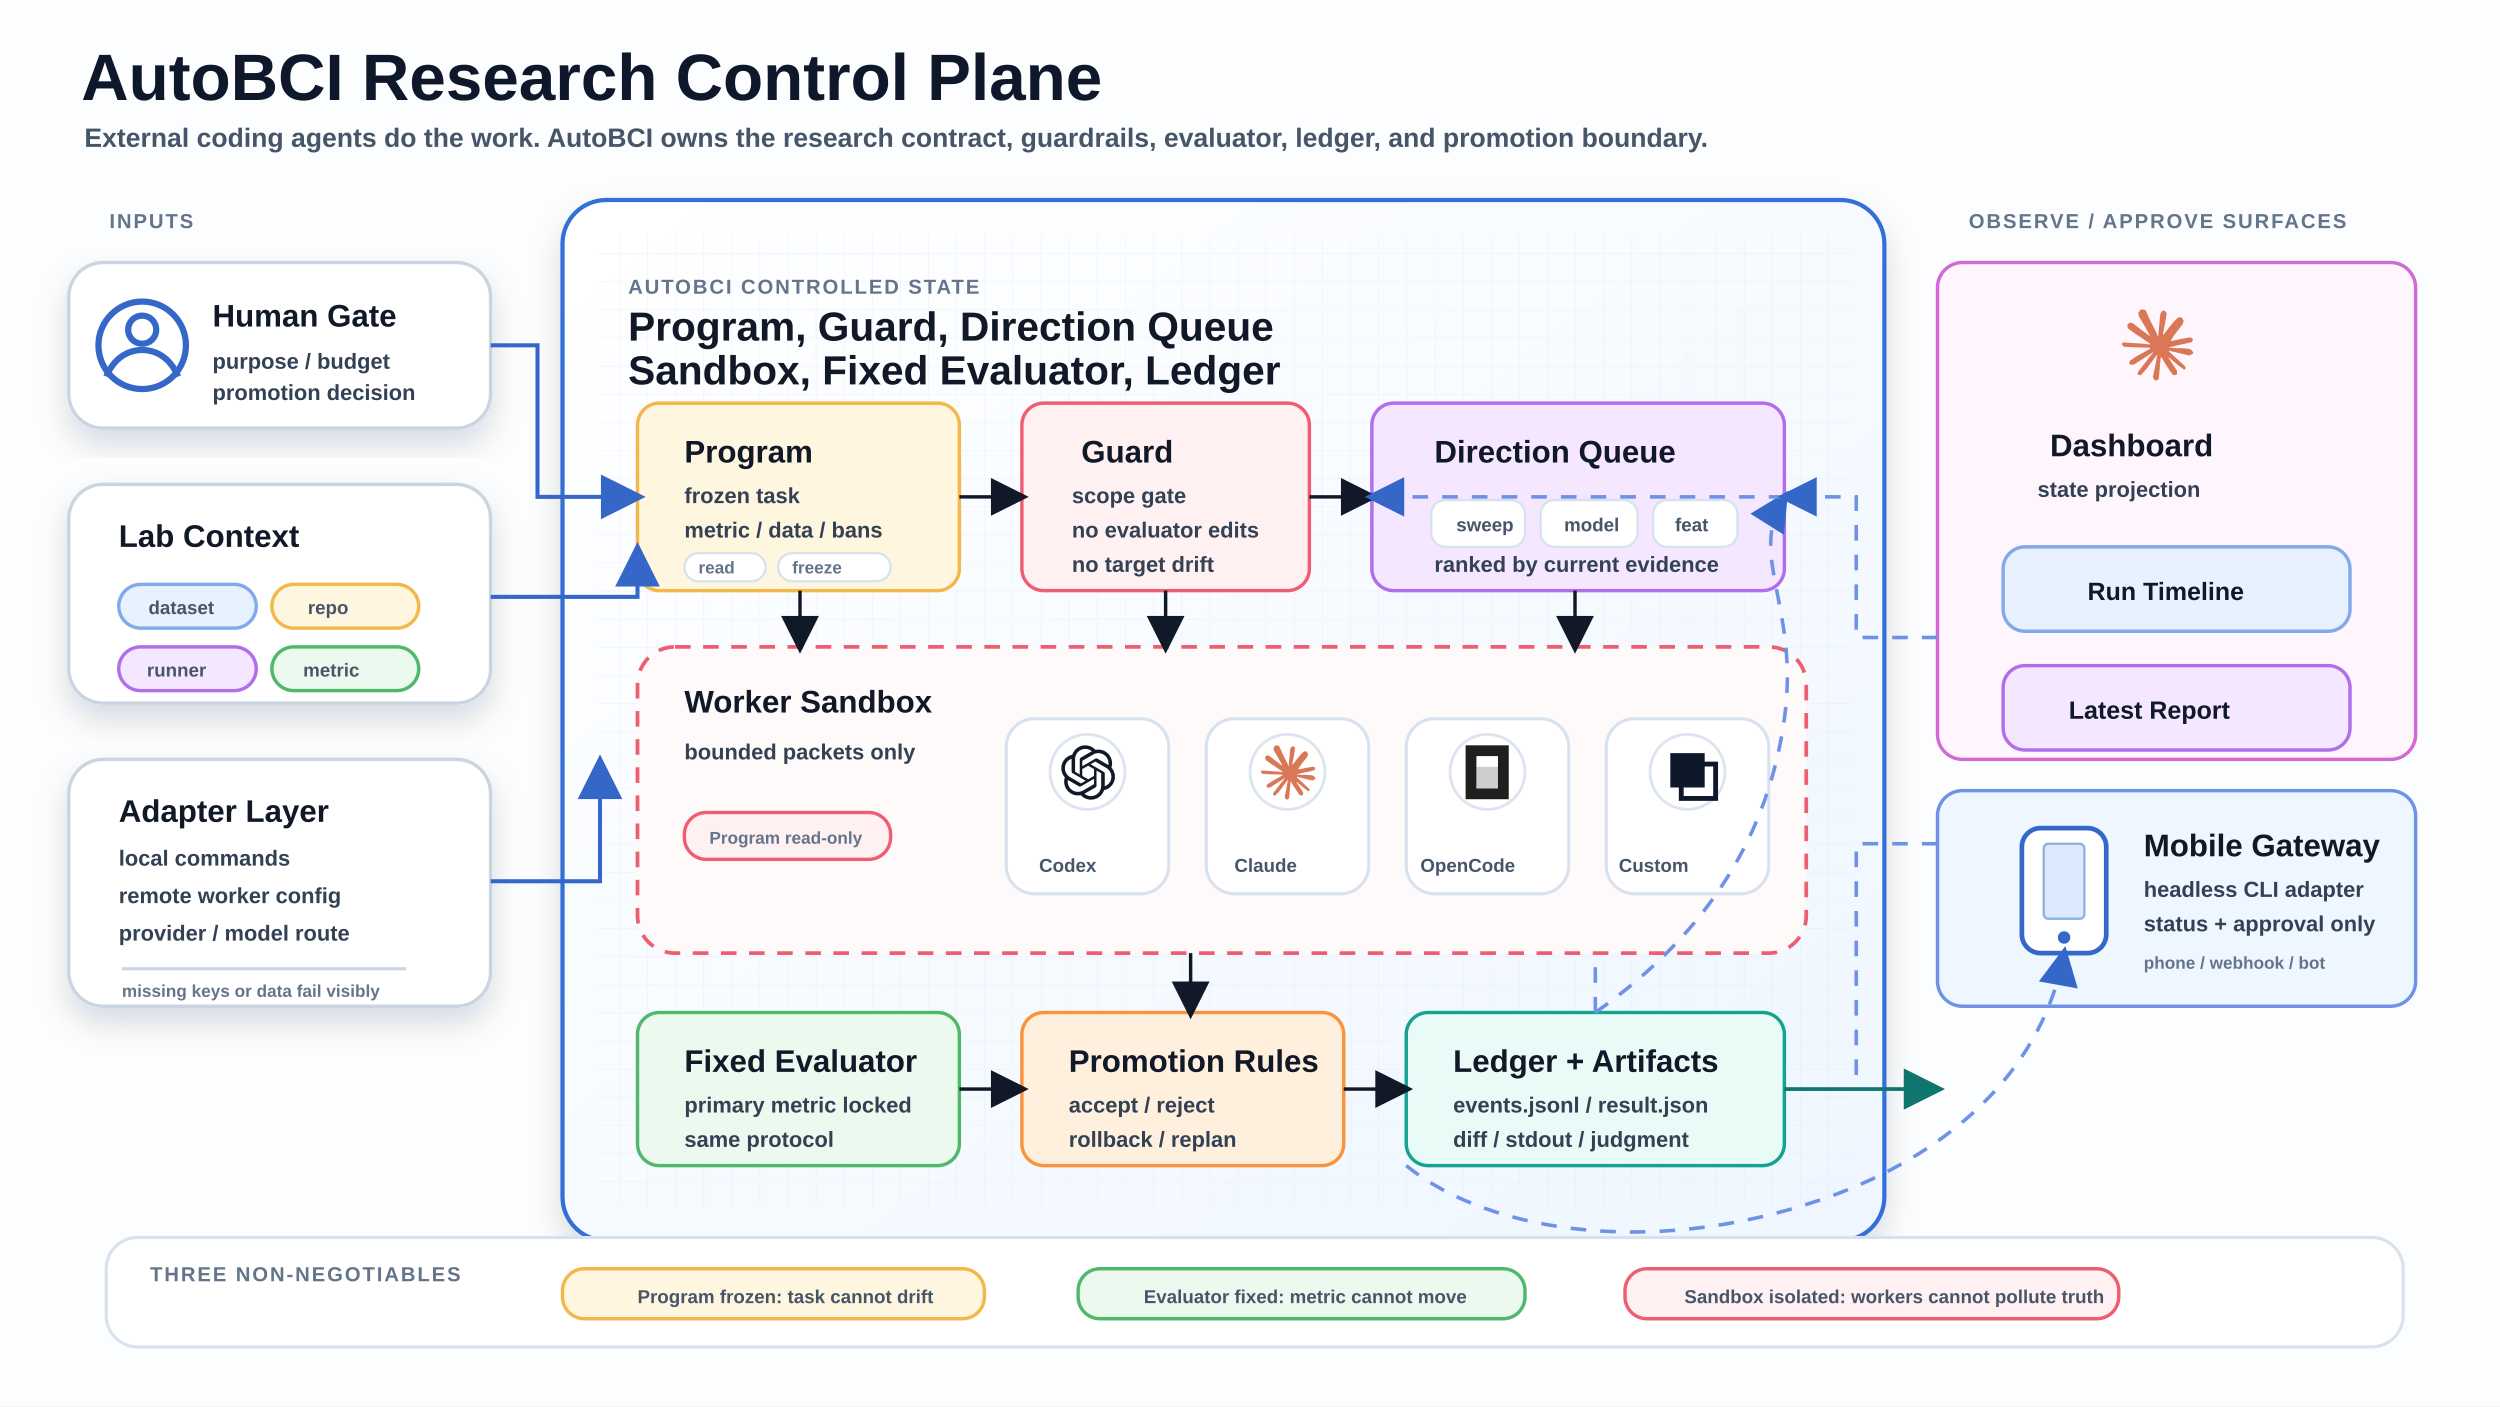
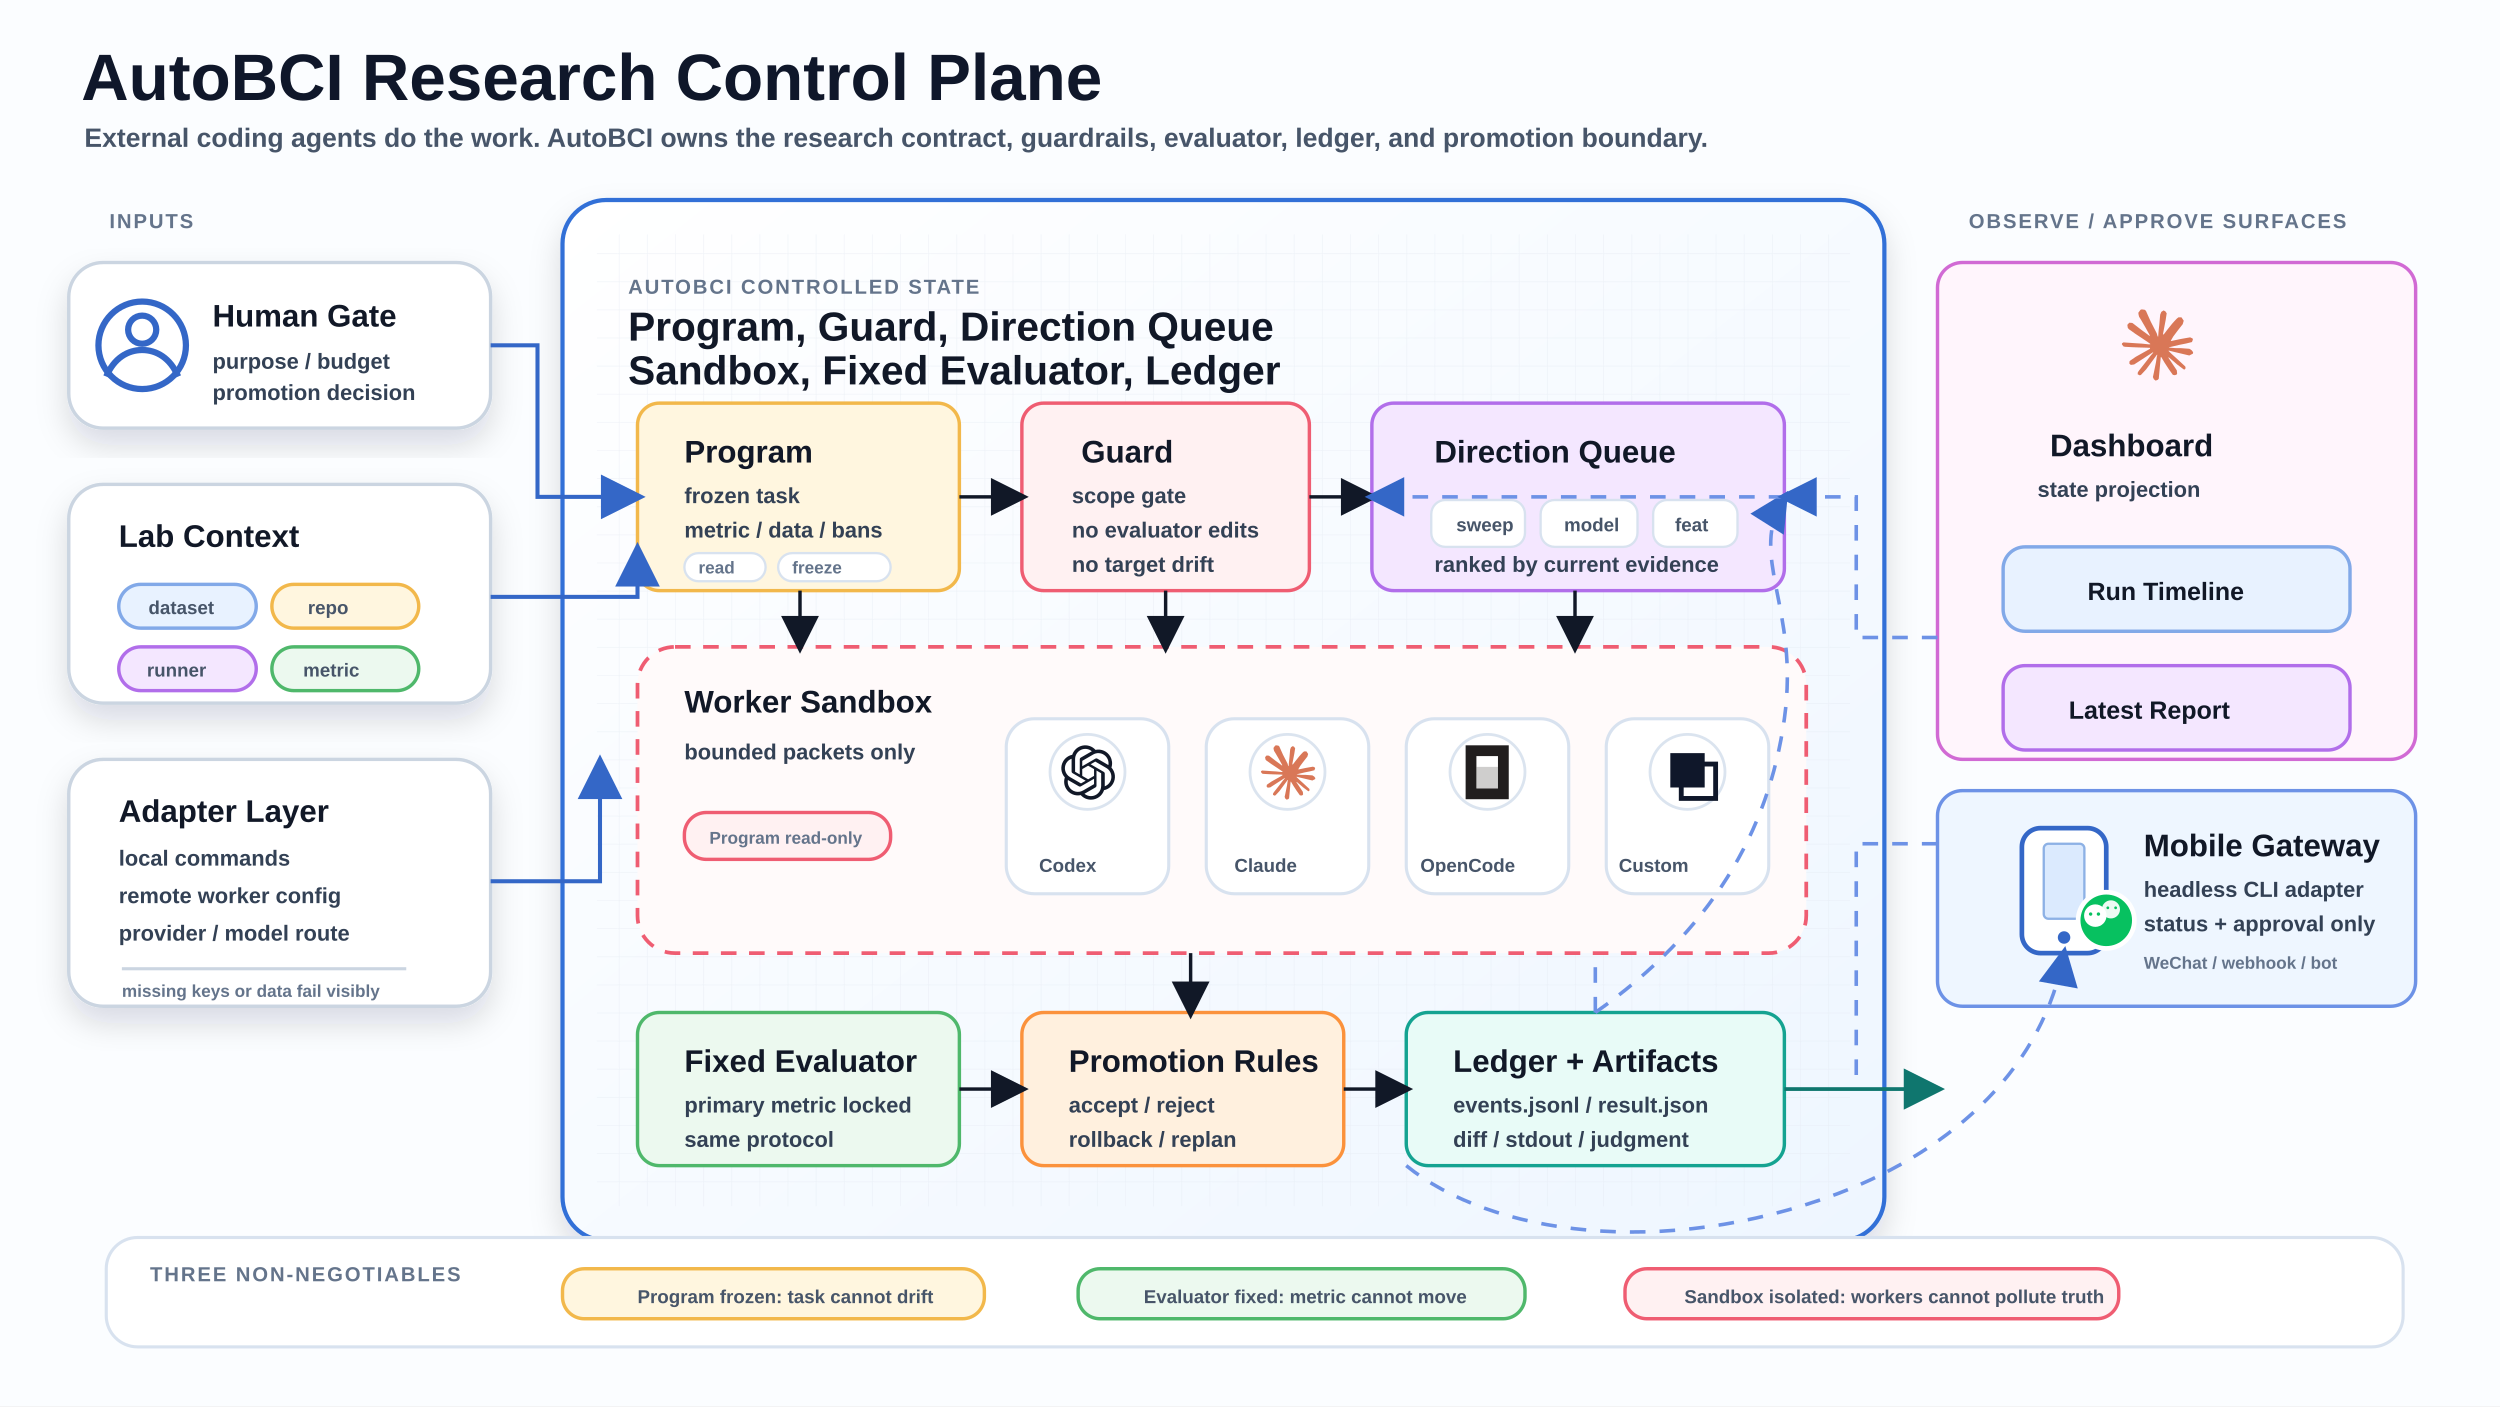
<svg xmlns="http://www.w3.org/2000/svg" width="1600" height="900" viewBox="0 0 1600 900" role="img" aria-labelledby="title desc">
  <defs>
    <pattern id="grid" width="18" height="18" patternUnits="userSpaceOnUse">
      <path d="M18 0H0V18" fill="none" stroke="#e2e8f0" stroke-width="0.7" />
    </pattern>
    <linearGradient id="controlBg" x1="0" y1="0" x2="1" y2="1">
      <stop offset="0%" stop-color="#ffffff" />
      <stop offset="100%" stop-color="#eef6ff" />
    </linearGradient>
    <filter id="shadow" x="-8%" y="-18%" width="116%" height="136%">
      <feDropShadow dx="0" dy="10" stdDeviation="10" flood-color="#0f172a" flood-opacity="0.14" />
    </filter>
    <marker id="arrowBlue" markerWidth="11" markerHeight="11" refX="9" refY="5.5" orient="auto">
      <path d="M0 0L11 5.5L0 11Z" fill="#3467c7" />
    </marker>
    <marker id="arrowDark" markerWidth="11" markerHeight="11" refX="9" refY="5.5" orient="auto">
      <path d="M0 0L11 5.5L0 11Z" fill="#111827" />
    </marker>
    <marker id="arrowTeal" markerWidth="11" markerHeight="11" refX="9" refY="5.5" orient="auto">
      <path d="M0 0L11 5.5L0 11Z" fill="#0f766e" />
    </marker>
    <marker id="arrowPink" markerWidth="11" markerHeight="11" refX="9" refY="5.5" orient="auto">
      <path d="M0 0L11 5.5L0 11Z" fill="#b84bc5" />
    </marker>
    <style>
      .title{font-family:Arial,Helvetica,sans-serif;font-size:42px;font-weight:900;fill:#0f172a}
      .subtitle{font-family:Arial,Helvetica,sans-serif;font-size:17px;font-weight:600;fill:#475569}
      .section{font-family:Arial,Helvetica,sans-serif;font-size:13px;font-weight:900;letter-spacing:1.2px;fill:#64748b}
      .h1{font-family:Arial,Helvetica,sans-serif;font-size:26px;font-weight:900;fill:#111827}
      .h2{font-family:Arial,Helvetica,sans-serif;font-size:20px;font-weight:850;fill:#111827}
      .h3{font-family:Arial,Helvetica,sans-serif;font-size:16px;font-weight:800;fill:#111827}
      .body{font-family:Arial,Helvetica,sans-serif;font-size:14px;font-weight:600;fill:#334155}
      .small{font-family:Arial,Helvetica,sans-serif;font-size:12px;font-weight:700;fill:#475569}
      .tiny{font-family:Arial,Helvetica,sans-serif;font-size:11px;font-weight:700;fill:#64748b}
      .panel{fill:#ffffff;stroke:#cbd5e1;stroke-width:2.2;rx:22;filter:url(#shadow)}
      .control{fill:url(#controlBg);stroke:#316fd7;stroke-width:2.7;rx:28;filter:url(#shadow)}
      .gridFill{fill:url(#grid)}
      .blue{fill:#e8f2ff;stroke:#82a9e8;stroke-width:2.2;rx:14}
      .gold{fill:#fff6df;stroke:#f2b84b;stroke-width:2.2;rx:14}
      .rose{fill:#fff1f2;stroke:#ef5d72;stroke-width:2.2;rx:14}
      .green{fill:#ecf9ef;stroke:#4fb86b;stroke-width:2.2;rx:14}
      .teal{fill:#e8fbf7;stroke:#14a391;stroke-width:2.2;rx:14}
      .purple{fill:#f4e7ff;stroke:#b16eea;stroke-width:2.2;rx:14}
      .orange{fill:#fff0de;stroke:#fb923c;stroke-width:2.2;rx:14}
      .surface{fill:#fff5fc;stroke:#d16ad4;stroke-width:2.2;rx:16}
      .remoteSurface{fill:#eef6ff;stroke:#6d92e6;stroke-width:2.2;rx:16}
      .worker{fill:#ffffff;stroke:#d8e2ef;stroke-width:2;rx:18}
      .flowBlue{fill:none;stroke:#3467c7;stroke-width:2.6;marker-end:url(#arrowBlue)}
      .flowDark{fill:none;stroke:#111827;stroke-width:2.2;marker-end:url(#arrowDark)}
      .flowTeal{fill:none;stroke:#0f766e;stroke-width:2.4;marker-end:url(#arrowTeal)}
      .flowPink{fill:none;stroke:#b84bc5;stroke-width:2.4;marker-end:url(#arrowPink)}
      .dashBlue{fill:none;stroke:#6d92e6;stroke-width:2.3;stroke-dasharray:10 9;marker-end:url(#arrowBlue)}
      .dashNoArrow{fill:none;stroke:#6d92e6;stroke-width:2.3;stroke-dasharray:10 9}
      .chip{fill:#ffffff;stroke:#d8e2ef;stroke-width:1.5;rx:9}
      .logoRing{fill:#ffffff;stroke:#dbe4ef;stroke-width:1.8}
    </style>
  </defs>
  <rect width="1600" height="900" fill="#fbfdff" />
  <text x="52" y="64" class="title">AutoBCI Research Control Plane</text>
  <text x="54" y="94" class="subtitle">External coding agents do the work. AutoBCI owns the research contract, guardrails, evaluator, ledger, and promotion boundary.</text>
  <text x="70" y="146" class="section">INPUTS</text>
  <rect x="44" y="168" width="270" height="106" class="panel" />
  <circle cx="91" cy="221" r="28" fill="none" stroke="#3467c7" stroke-width="4" />
  <circle cx="91" cy="211" r="9" fill="none" stroke="#3467c7" stroke-width="4" />
  <path d="M68 241C73 229 82 224 91 224C100 224 109 229 114 241" fill="none" stroke="#3467c7" stroke-width="4" />
  <text x="136" y="209" class="h2">Human Gate</text>
  <text x="136" y="236" class="body">purpose / budget</text>
  <text x="136" y="256" class="body">promotion decision</text>
  <rect x="44" y="310" width="270" height="140" class="panel" />
  <text x="76" y="350" class="h2">Lab Context</text>
  <rect x="76" y="374" width="88" height="28" class="blue" />
  <text x="95" y="393" class="small">dataset</text>
  <rect x="174" y="374" width="94" height="28" class="gold" />
  <text x="197" y="393" class="small">repo</text>
  <rect x="76" y="414" width="88" height="28" class="purple" />
  <text x="94" y="433" class="small">runner</text>
  <rect x="174" y="414" width="94" height="28" class="green" />
  <text x="194" y="433" class="small">metric</text>
  <rect x="44" y="486" width="270" height="158" class="panel" />
  <text x="76" y="526" class="h2">Adapter Layer</text>
  <text x="76" y="554" class="body">local commands</text>
  <text x="76" y="578" class="body">remote worker config</text>
  <text x="76" y="602" class="body">provider / model route</text>
  <path d="M78 620H260" stroke="#cbd5e1" stroke-width="2" />
  <text x="78" y="638" class="tiny">missing keys or data fail visibly</text>
  <rect x="360" y="128" width="846" height="666" class="control" />
  <rect x="382" y="150" width="802" height="622" class="gridFill" opacity=".55" />
  <text x="402" y="188" class="section">AUTOBCI CONTROLLED STATE</text>
  <text x="402" y="218" class="h1">Program, Guard, Direction Queue</text>
  <text x="402" y="246" class="h1">Sandbox, Fixed Evaluator, Ledger</text>
  <rect x="408" y="258" width="206" height="120" class="gold" />
  <text x="438" y="296" class="h2">Program</text>
  <text x="438" y="322" class="body">frozen task</text>
  <text x="438" y="344" class="body">metric / data / bans</text>
  <rect x="438" y="354" width="52" height="18" class="chip" />
  <text x="447" y="367" class="tiny">read</text>
  <rect x="498" y="354" width="72" height="18" class="chip" />
  <text x="507" y="367" class="tiny">freeze</text>
  <rect x="654" y="258" width="184" height="120" class="rose" />
  <text x="692" y="296" class="h2">Guard</text>
  <text x="686" y="322" class="body">scope gate</text>
  <text x="686" y="344" class="body">no evaluator edits</text>
  <text x="686" y="366" class="body">no target drift</text>
  <rect x="878" y="258" width="264" height="120" class="purple" />
  <text x="918" y="296" class="h2">Direction Queue</text>
  <rect x="916" y="320" width="60" height="30" class="chip" />
  <text x="932" y="340" class="small">sweep</text>
  <rect x="986" y="320" width="62" height="30" class="chip" />
  <text x="1001" y="340" class="small">model</text>
  <rect x="1058" y="320" width="54" height="30" class="chip" />
  <text x="1072" y="340" class="small">feat</text>
  <text x="918" y="366" class="body">ranked by current evidence</text>
  <path d="M314 221H344V318H408" class="flowBlue" />
  <path d="M614 318H654" class="flowDark" />
  <path d="M838 318H878" class="flowDark" />
  <path d="M314 382H408V352" class="flowBlue" />
  <path d="M314 564H384V488" class="flowBlue" />
  <rect x="408" y="414" width="748" height="196" fill="#fffafa" stroke="#ef5d72" stroke-width="2.4" stroke-dasharray="10 8" rx="24" />
  <text x="438" y="456" class="h2">Worker Sandbox</text>
  <text x="438" y="486" class="body">bounded packets only</text>
  <rect x="438" y="520" width="132" height="30" class="rose" />
  <text x="454" y="540" class="tiny">Program read-only</text>
  <g transform="translate(696 516)">
    <rect x="-52" y="-56" width="104" height="112" class="worker" />
    <circle cx="0" cy="-22" r="24" class="logoRing" />
    <g transform="translate(-17 -39) scale(1.45)">
      <path fill="#111827" d="M22.282 9.821a5.985 5.985 0 0 0-.516-4.911 6.046 6.046 0 0 0-6.51-2.9A6.065 6.065 0 0 0 4.981 4.182a5.985 5.985 0 0 0-3.998 2.9 6.046 6.046 0 0 0 .743 7.097 5.98 5.98 0 0 0 .511 4.911 6.051 6.051 0 0 0 6.515 2.9A5.985 5.985 0 0 0 13.26 24a6.056 6.056 0 0 0 5.772-4.206 5.989 5.989 0 0 0 3.998-2.9 6.056 6.056 0 0 0-.748-7.073zm-9.022 12.608a4.476 4.476 0 0 1-2.876-1.041l.142-.08 4.778-2.758a.795.795 0 0 0 .393-.681v-6.737l2.02 1.169a.071.071 0 0 1 .038.052v5.583a4.504 4.504 0 0 1-4.495 4.494zm-9.661-4.125a4.471 4.471 0 0 1-.535-3.014l.142.085 4.783 2.758a.771.771 0 0 0 .781 0l5.843-3.369v2.332a.08.08 0 0 1-.033.061L9.74 19.95a4.499 4.499 0 0 1-6.141-1.646zM2.341 7.896a4.485 4.485 0 0 1 2.365-1.973V11.6a.766.766 0 0 0 .388.676l5.814 3.354-2.02 1.169a.076.076 0 0 1-.071 0l-4.83-2.787A4.504 4.504 0 0 1 2.341 7.872zm16.596 3.856L13.104 8.364 15.119 7.2a.076.076 0 0 1 .071 0l4.83 2.791a4.494 4.494 0 0 1-.676 8.104v-5.677a.79.79 0 0 0-.407-.667zm2.011-3.023l-.142-.085-4.774-2.782a.776.776 0 0 0-.785 0L9.409 9.23V6.897a.066.066 0 0 1 .028-.061l4.83-2.787a4.499 4.499 0 0 1 6.68 4.66zM8.306 12.863l-2.02-1.164a.08.08 0 0 1-.038-.057V6.074a4.499 4.499 0 0 1 7.376-3.454l-.142.081L8.704 5.459a.795.795 0 0 0-.393.681zm1.098-2.365l2.602-1.5 2.607 1.5v2.999l-2.597 1.5-2.607-1.5Z" />
    </g>
    <text x="-31" y="42" class="small">Codex</text>
  </g>
  <g transform="translate(824 516)">
    <rect x="-52" y="-56" width="104" height="112" class="worker" />
    <circle cx="0" cy="-22" r="24" class="logoRing" />
    <g transform="translate(-17 -39) scale(1.45)">
      <path fill="#D97757" d="M4.709 15.955l4.72-2.647.08-.23-.08-.128H9.2l-.79-.048-2.698-.073-2.339-.097-2.266-.122-.571-.121L0 11.784l.055-.352.48-.321.686.06 1.52.103 2.278.158 1.652.097 2.449.255h.389l.055-.157-.134-.098-.103-.097-2.358-1.596-2.552-1.688-1.336-.972-.724-.491-.364-.462-.158-1.008.656-.722.881.06.225.061.893.686 1.908 1.476 2.491 1.833.365.304.145-.103.019-.073-.164-.274-1.355-2.446-1.446-2.49-.644-1.032-.17-.619a2.97 2.97 0 0 1-.104-.729L6.283.134 6.696 0l.996.134.42.364.62 1.414 1.002 2.229 1.555 3.03.456.898.243.832.091.255h.158V9.01l.128-1.706.237-2.095.23-2.695.08-.76.376-.91.747-.492.584.28.48.685-.067.444-.286 1.851-.559 2.903-.364 1.942h.212l.243-.242.985-1.306 1.652-2.064.73-.82.85-.904.547-.431h1.033l.76 1.129-.34 1.166-1.064 1.347-.881 1.142-1.264 1.7-.79 1.36.073.11.188-.02 2.856-.606 1.543-.28 1.841-.315.833.388.091.395-.328.807-1.969.486-2.309.462-3.439.813-.042.03.049.061 1.549.146.662.036h1.622l3.02.225.79.522.474.638-.079.485-1.215.62-1.64-.389-3.829-.91-1.312-.329h-.182v.11l1.093 1.068 2.006 1.81 2.509 2.33.127.578-.322.455-.34-.049-2.205-1.657-.851-.747-1.926-1.62h-.128v.17l.444.649 2.345 3.521.122 1.08-.17.353-.608.213-.668-.122-1.374-1.925-1.415-2.167-1.143-1.943-.14.08-.674 7.254-.316.37-.729.28-.607-.461-.322-.747.322-1.476.389-1.924.315-1.53.286-1.9.17-.632-.012-.042-.14.018-1.434 1.967-2.18 2.945-1.726 1.845-.414.164-.717-.37.067-.662.401-.589 2.388-3.036 1.44-1.882.93-1.086-.006-.158h-.055L4.132 18.56l-1.13.146-.487-.456.061-.746.231-.243 1.908-1.312-.006.006z" />
    </g>
    <text x="-34" y="42" class="small">Claude</text>
  </g>
  <g transform="translate(952 516)">
    <rect x="-52" y="-56" width="104" height="112" class="worker" />
    <circle cx="0" cy="-22" r="24" class="logoRing" />
    <g transform="translate(-14 -39) scale(.115)">
      <path d="M180 240H60V120H180V240Z" fill="#CFCECD" />
      <path d="M180 60H60V240H180V60ZM240 300H0V0H240V300Z" fill="#211E1E" />
    </g>
    <text x="-43" y="42" class="small">OpenCode</text>
  </g>
  <g transform="translate(1080 516)">
    <rect x="-52" y="-56" width="104" height="112" class="worker" />
    <circle cx="0" cy="-22" r="24" class="logoRing" />
    <path d="M-11 -34H11V-12H-11Z" fill="#0f172a" />
    <path d="M-4 -27H18V-5H-4Z" fill="none" stroke="#0f172a" stroke-width="3.1" />
    <text x="-44" y="42" class="small">Custom</text>
  </g>
  <path d="M1008 378V414" class="flowDark" />
  <path d="M512 378V414" class="flowDark" />
  <path d="M746 378V414" class="flowDark" />
  <rect x="408" y="648" width="206" height="98" class="green" />
  <text x="438" y="686" class="h2">Fixed Evaluator</text>
  <text x="438" y="712" class="body">primary metric locked</text>
  <text x="438" y="734" class="body">same protocol</text>
  <rect x="654" y="648" width="206" height="98" class="orange" />
  <text x="684" y="686" class="h2">Promotion Rules</text>
  <text x="684" y="712" class="body">accept / reject</text>
  <text x="684" y="734" class="body">rollback / replan</text>
  <rect x="900" y="648" width="242" height="98" class="teal" />
  <text x="930" y="686" class="h2">Ledger + Artifacts</text>
  <text x="930" y="712" class="body">events.jsonl / result.json</text>
  <text x="930" y="734" class="body">diff / stdout / judgment</text>
  <path d="M762 610V648" class="flowDark" />
  <path d="M614 697H654" class="flowDark" />
  <path d="M860 697H900" class="flowDark" />
  <path d="M1021 648V610C1021 610 1021 610 1021 610H1021" class="dashNoArrow" />
  <path d="M1021 648C1095 596 1132 532 1142 460C1152 388 1118 356 1142 318" class="dashBlue" />
  <path d="M1142 318H878" class="dashBlue" />
  <text x="1260" y="146" class="section">OBSERVE / APPROVE SURFACES</text>
  <rect x="1240" y="168" width="306" height="318" class="surface" />
  <g transform="translate(1358 198) scale(1.9)">
    <path fill="#D97757" d="M4.709 15.955l4.72-2.647.08-.23-.08-.128H9.2l-.79-.048-2.698-.073-2.339-.097-2.266-.122-.571-.121L0 11.784l.055-.352.48-.321.686.06 1.52.103 2.278.158 1.652.097 2.449.255h.389l.055-.157-.134-.098-.103-.097-2.358-1.596-2.552-1.688-1.336-.972-.724-.491-.364-.462-.158-1.008.656-.722.881.06.225.061.893.686 1.908 1.476 2.491 1.833.365.304.145-.103.019-.073-.164-.274-1.355-2.446-1.446-2.49-.644-1.032-.17-.619a2.97 2.97 0 0 1-.104-.729L6.283.134 6.696 0l.996.134.42.364.62 1.414 1.002 2.229 1.555 3.03.456.898.243.832.091.255h.158V9.01l.128-1.706.237-2.095.23-2.695.08-.76.376-.91.747-.492.584.28.48.685-.067.444-.286 1.851-.559 2.903-.364 1.942h.212l.243-.242.985-1.306 1.652-2.064.73-.82.85-.904.547-.431h1.033l.76 1.129-.34 1.166-1.064 1.347-.881 1.142-1.264 1.7-.79 1.36.073.11.188-.02 2.856-.606 1.543-.28 1.841-.315.833.388.091.395-.328.807-1.969.486-2.309.462-3.439.813-.042.03.049.061 1.549.146.662.036h1.622l3.02.225.79.522.474.638-.079.485-1.215.62-1.64-.389-3.829-.91-1.312-.329h-.182v.11l1.093 1.068 2.006 1.81 2.509 2.33.127.578-.322.455-.34-.049-2.205-1.657-.851-.747-1.926-1.62h-.128v.17l.444.649 2.345 3.521.122 1.08-.17.353-.608.213-.668-.122-1.374-1.925-1.415-2.167-1.143-1.943-.14.08-.674 7.254-.316.37-.729.28-.607-.461-.322-.747.322-1.476.389-1.924.315-1.53.286-1.9.17-.632-.012-.042-.14.018-1.434 1.967-2.18 2.945-1.726 1.845-.414.164-.717-.37.067-.662.401-.589 2.388-3.036 1.44-1.882.93-1.086-.006-.158h-.055L4.132 18.56l-1.13.146-.487-.456.061-.746.231-.243 1.908-1.312-.006.006z" />
  </g>
  <text x="1312" y="292" class="h2">Dashboard</text>
  <text x="1304" y="318" class="body">state projection</text>
  <rect x="1282" y="350" width="222" height="54" class="blue" />
  <text x="1336" y="384" class="h3">Run Timeline</text>
  <rect x="1282" y="426" width="222" height="54" class="purple" />
  <text x="1324" y="460" class="h3">Latest Report</text>
  <rect x="1240" y="506" width="306" height="138" class="remoteSurface" />
  <rect x="1294" y="530" width="54" height="80" fill="#ffffff" stroke="#3467c7" stroke-width="3" rx="12" />
  <rect x="1308" y="540" width="26" height="48" fill="#dbeafe" stroke="#8db1e5" stroke-width="1.5" rx="3" />
  <circle cx="1321" cy="600" r="4" fill="#3467c7" />
+   <g aria-label="WeChat mobile gateway">
+     <circle cx="1348" cy="589" r="18" fill="#07c160" stroke="#ffffff" stroke-width="3" />
+     <circle cx="1341" cy="586" r="7.2" fill="#ffffff" />
+     <circle cx="1351" cy="582" r="5.8" fill="#ffffff" opacity="0.92" />
+     <circle cx="1338" cy="585" r="1.1" fill="#07c160" />
+     <circle cx="1343" cy="585" r="1.1" fill="#07c160" />
+     <circle cx="1349" cy="581" r="0.9" fill="#07c160" />
+     <circle cx="1354" cy="581" r="0.9" fill="#07c160" />
+   </g>
  <text x="1372" y="548" class="h2">Mobile Gateway</text>
  <text x="1372" y="574" class="body">headless CLI adapter</text>
  <text x="1372" y="596" class="body">status + approval only</text>
-   <text x="1372" y="620" class="tiny">phone / webhook / bot</text>
+   <text x="1372" y="620" class="tiny">WeChat / webhook / bot</text>
  <path d="M1142 697H1240" class="flowTeal" />
  <path d="M1240 540H1188V697" class="dashNoArrow" />
  <path d="M1240 408H1188V318H1142" class="dashBlue" />
  <path d="M900 746C954 790 1064 806 1176 764C1252 735 1308 682 1321 610" class="dashBlue" />
  <rect x="68" y="792" width="1470" height="70" fill="#ffffff" stroke="#d8e2ef" stroke-width="2" rx="20" />
  <text x="96" y="820" class="section">THREE NON-NEGOTIABLES</text>
  <rect x="360" y="812" width="270" height="32" class="gold" />
  <text x="408" y="834" class="small">Program frozen: task cannot drift</text>
  <rect x="690" y="812" width="286" height="32" class="green" />
  <text x="732" y="834" class="small">Evaluator fixed: metric cannot move</text>
  <rect x="1040" y="812" width="316" height="32" class="rose" />
  <text x="1078" y="834" class="small">Sandbox isolated: workers cannot pollute truth</text>
</svg>
